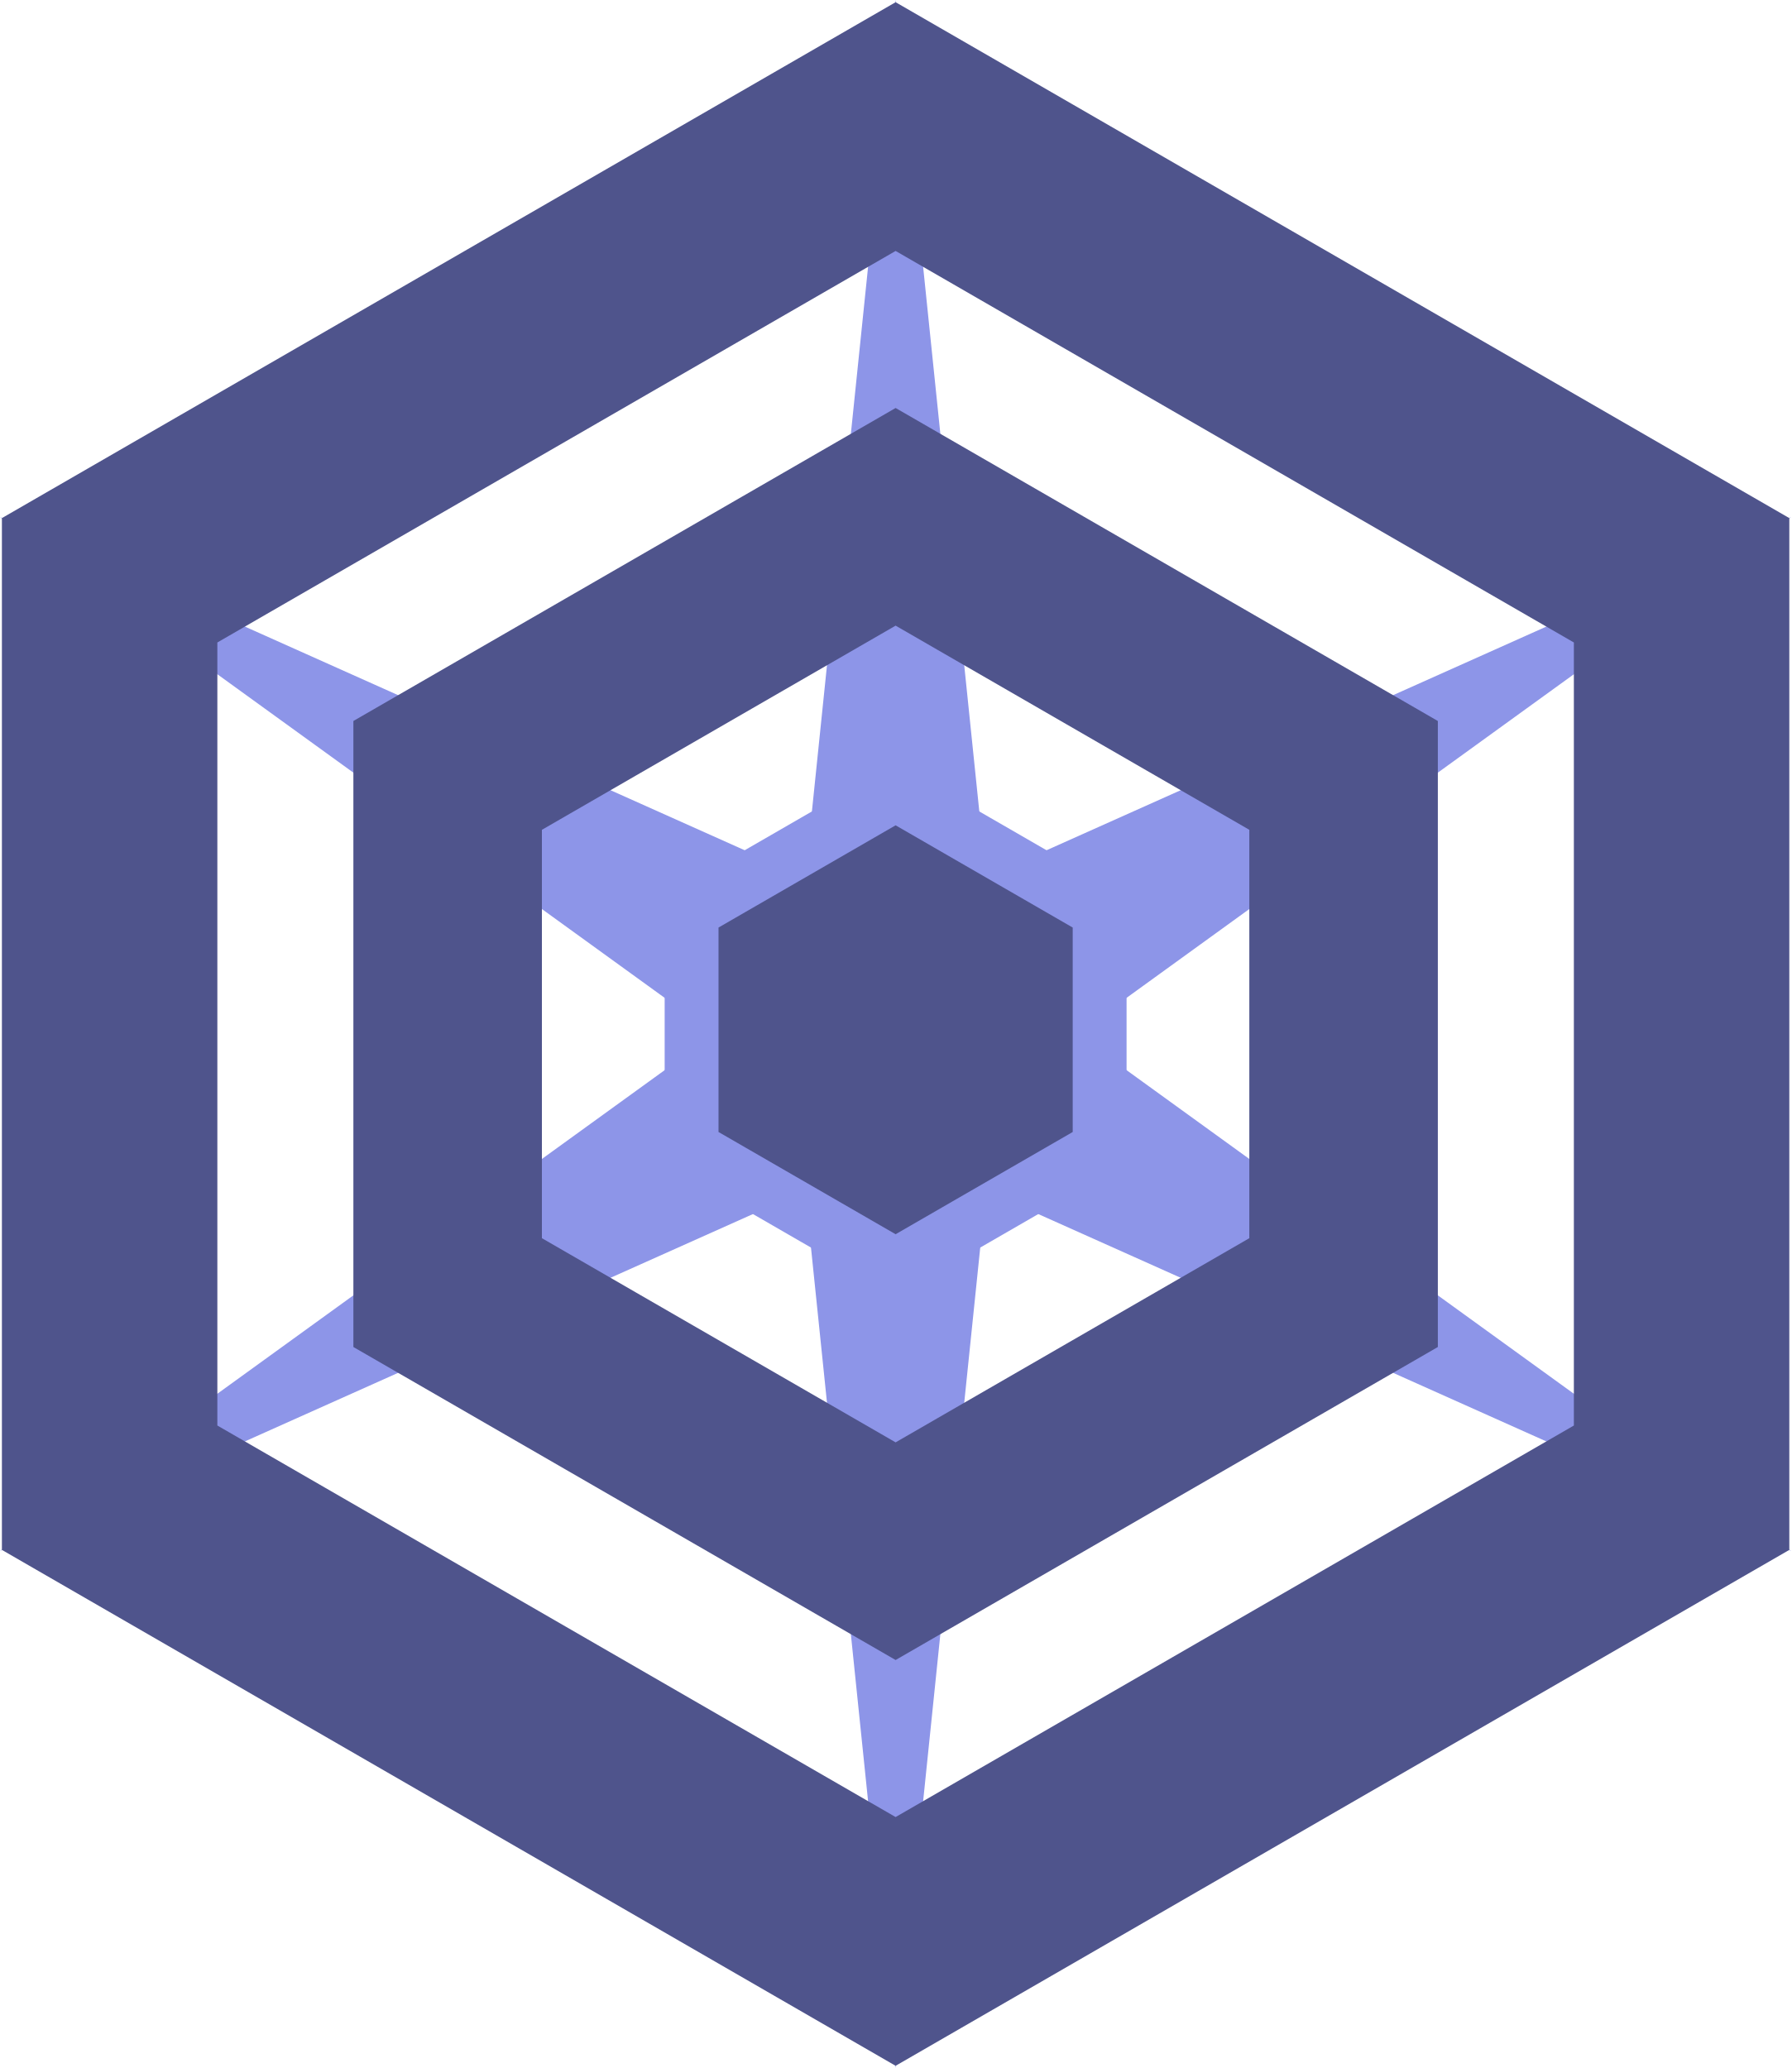
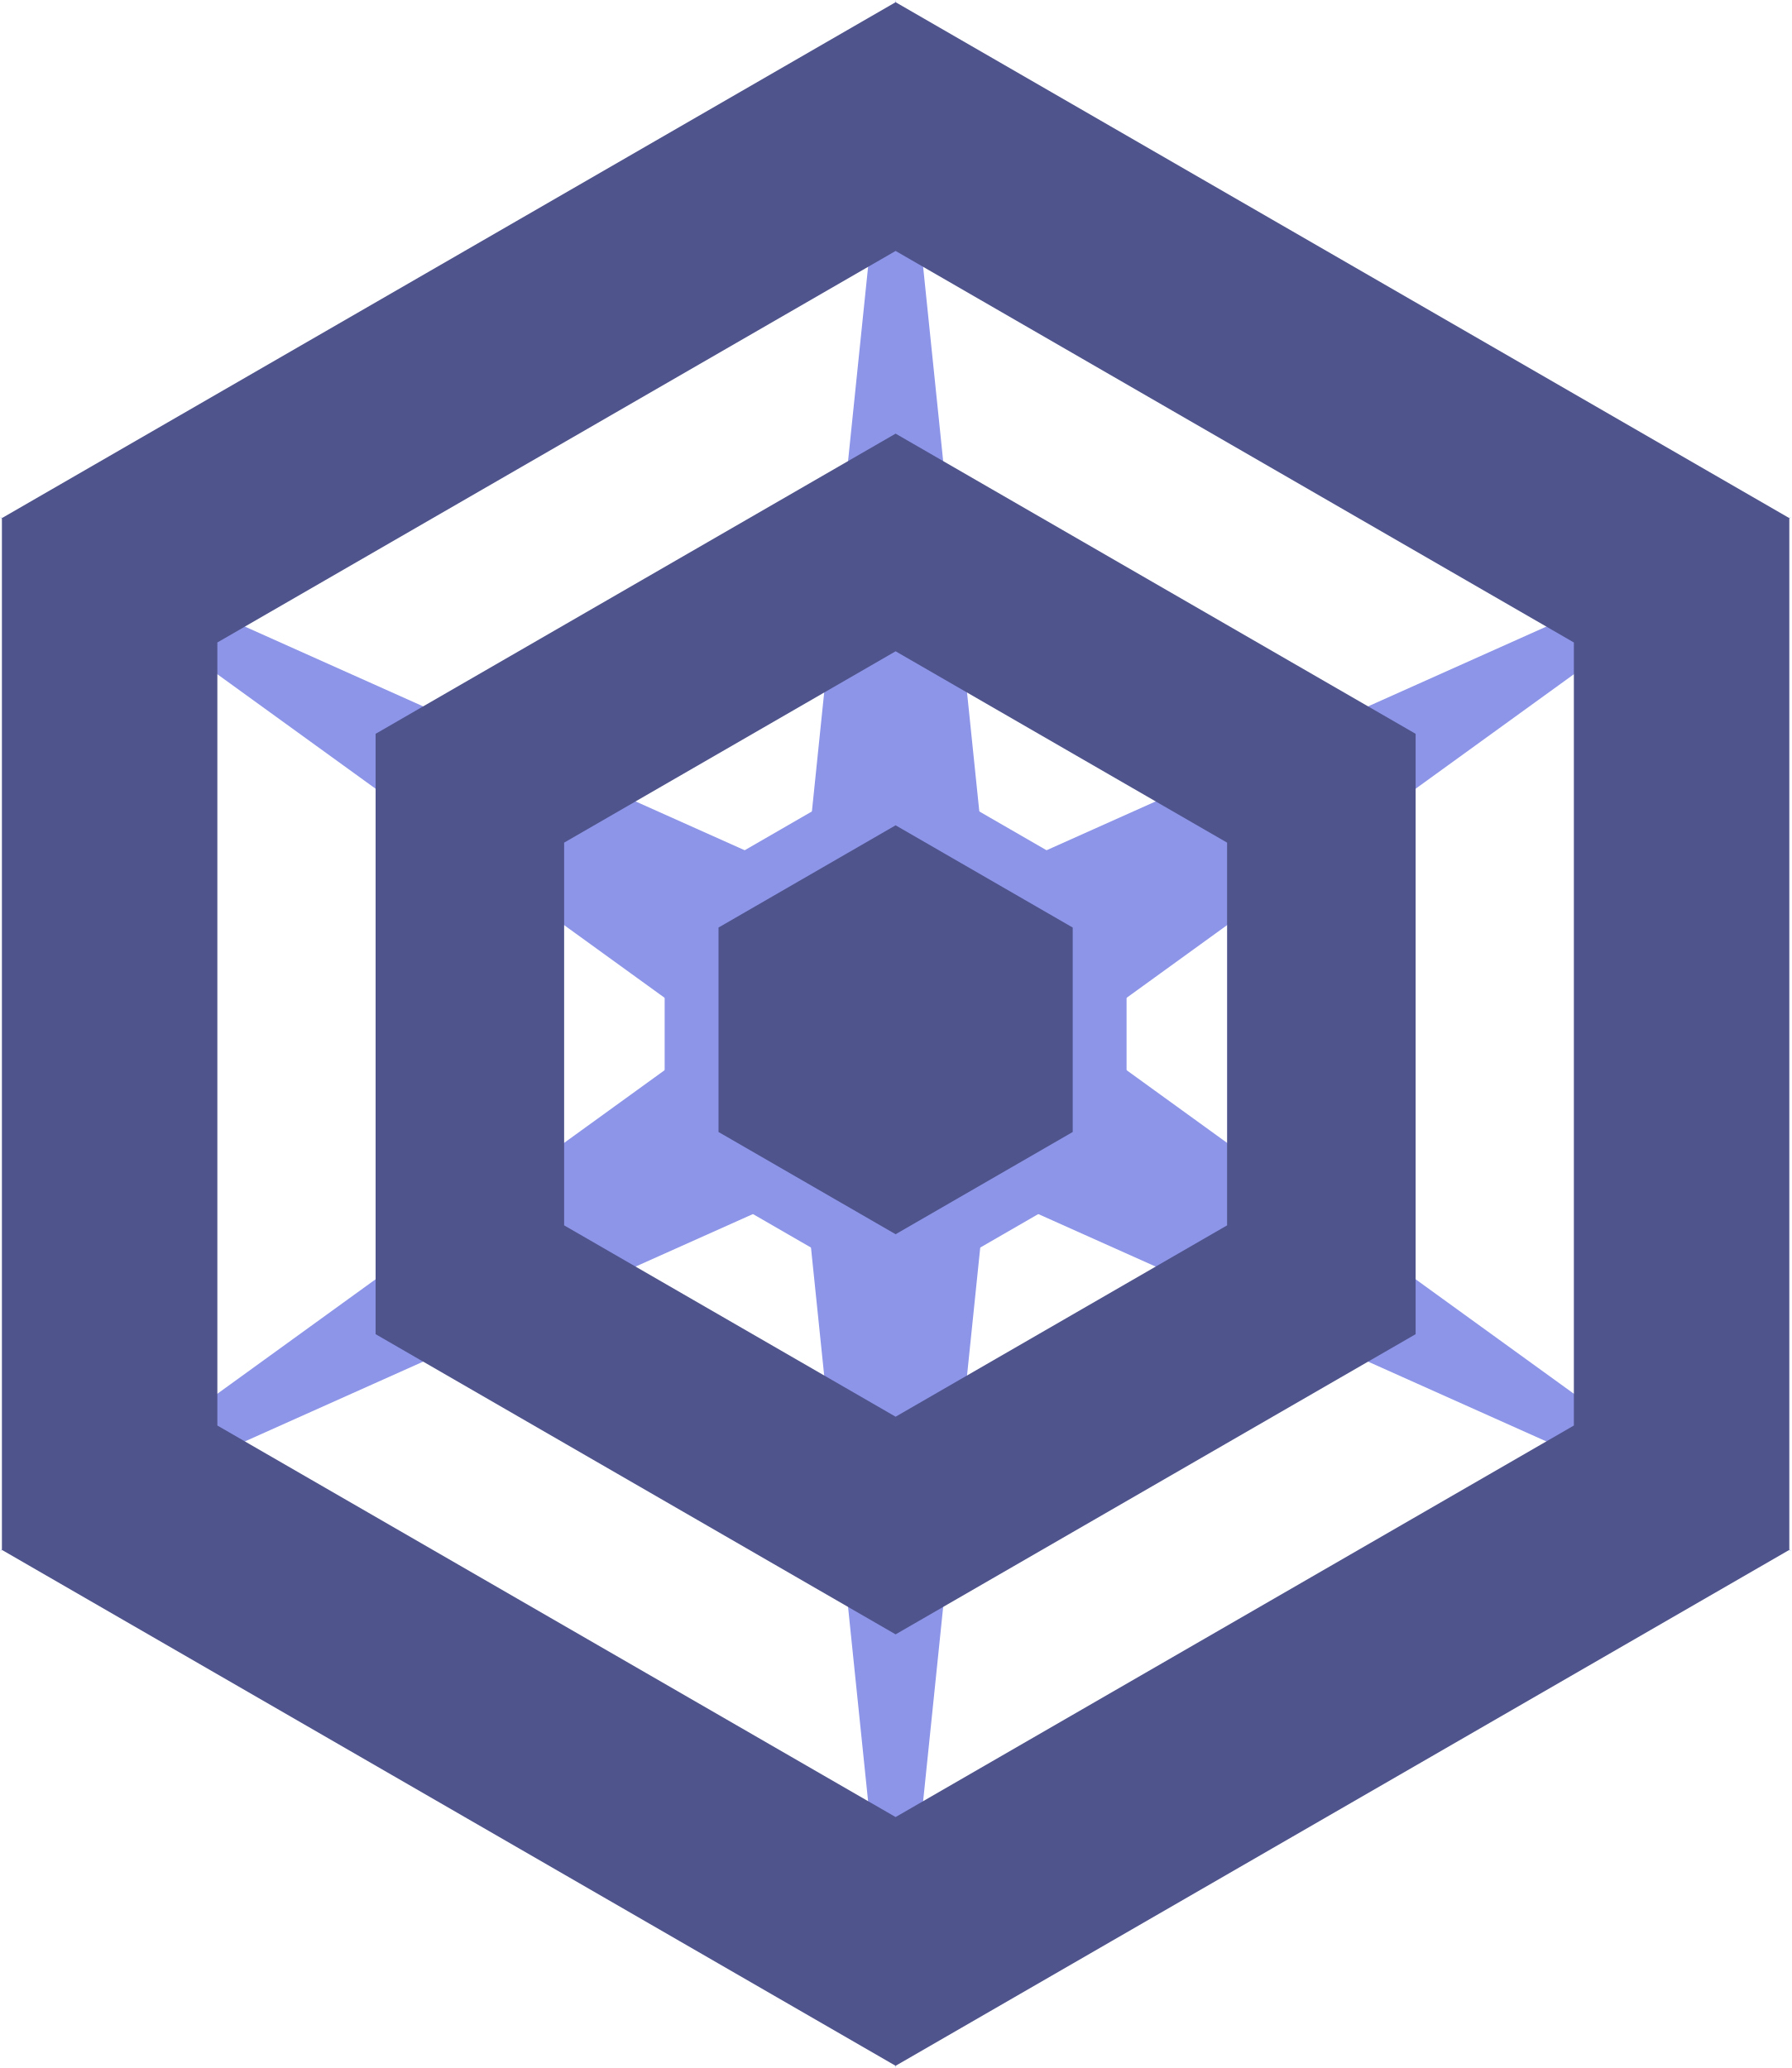
- <svg xmlns="http://www.w3.org/2000/svg" viewBox="0 0 1662.77 1920">
+ <svg xmlns="http://www.w3.org/2000/svg" id="Layer_2" data-name="Layer 2" viewBox="0 0 1662.77 1920">
  <defs>
    <style>.cls-1{fill:#8d95e8;}.cls-2,.cls-4{fill:none;stroke:#4f548c;}.cls-2,.cls-3,.cls-4{stroke-miterlimit:10;}.cls-2{stroke-width:200px;}.cls-3{fill:#4f548c;stroke:#8d95e8;stroke-width:50px;}.cls-4{stroke-width:175px;}</style>
  </defs>
  <g id="Layer_5" data-name="Layer 5">
    <polygon class="cls-1" points="831.38 0 915.38 814.51 1662.77 480 999.38 960 1662.77 1440 915.38 1105.49 831.38 1920 747.38 1105.49 0 1440 663.38 960 0 480 747.38 814.51 831.38 0" />
  </g>
-   <g id="Layer_2" data-name="Layer 2">
-     <polygon class="cls-2" points="1561 1381.24 831.38 1802.48 101.77 1381.24 101.77 538.76 831.38 117.52 1561 538.76 1561 1381.24" />
-     <polygon class="cls-3" points="1020.78 1065.42 831.38 1174.77 641.99 1065.42 641.99 846.73 831.38 737.38 1020.78 846.73 1020.78 1065.42" />
-     <polygon class="cls-4" points="1247.23 1200.09 831.38 1440.17 415.54 1200.09 415.54 719.91 831.38 479.83 1247.23 719.91 1247.23 1200.09" />
-   </g>
+   <polygon class="cls-2" points="1561 1381.24 831.38 1802.48 101.77 1381.24 101.77 538.76 831.38 117.52 1561 538.76 1561 1381.24" />
+   <polygon class="cls-3" points="1020.78 1065.42 831.38 1174.77 641.99 1065.42 641.99 846.73 831.38 737.38 1020.78 846.73 1020.78 1065.42" />
+   <polygon class="cls-4" points="1226.6 1188.18 831.38 1416.36 436.17 1188.18 436.17 731.82 831.38 503.64 1226.6 731.82 1226.6 1188.18" />
+   <line class="cls-4" x1="1318.09" y1="828.41" x2="1318.09" y2="828.41" />
</svg>
